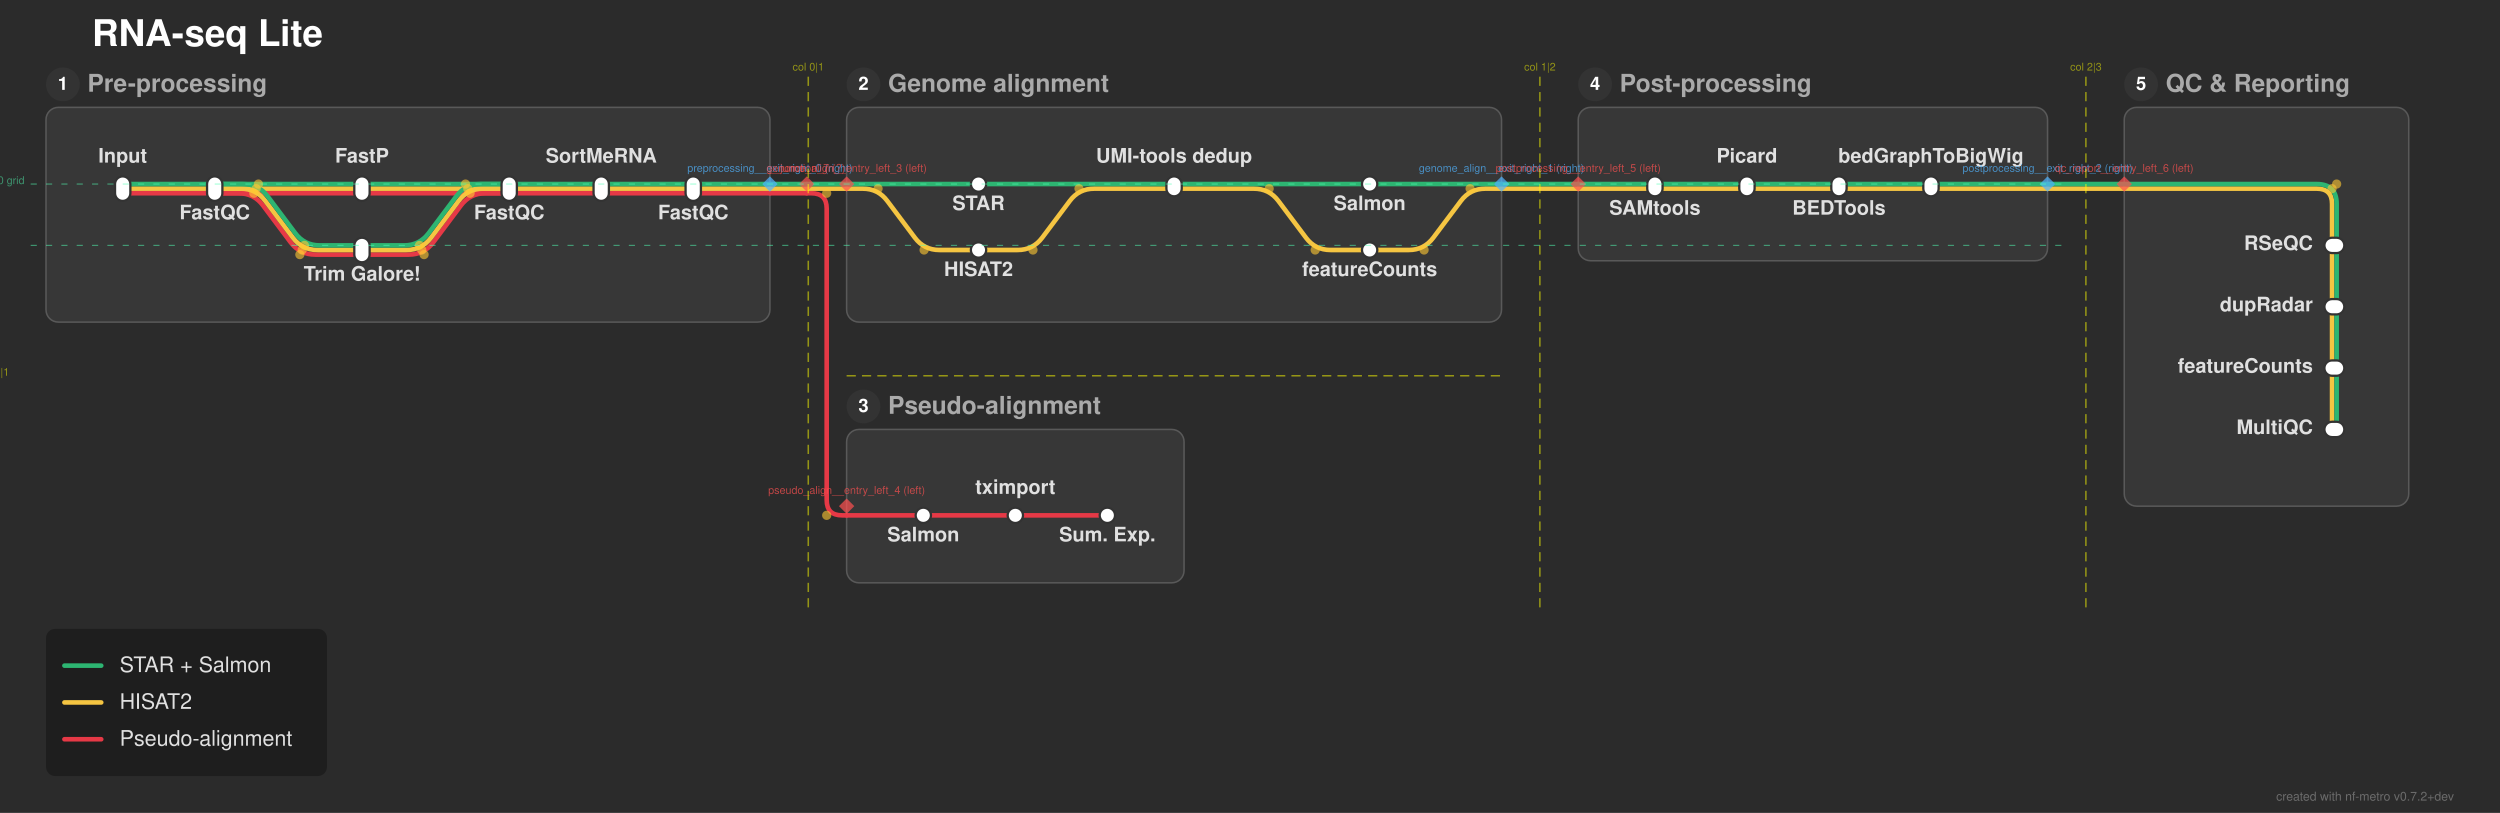
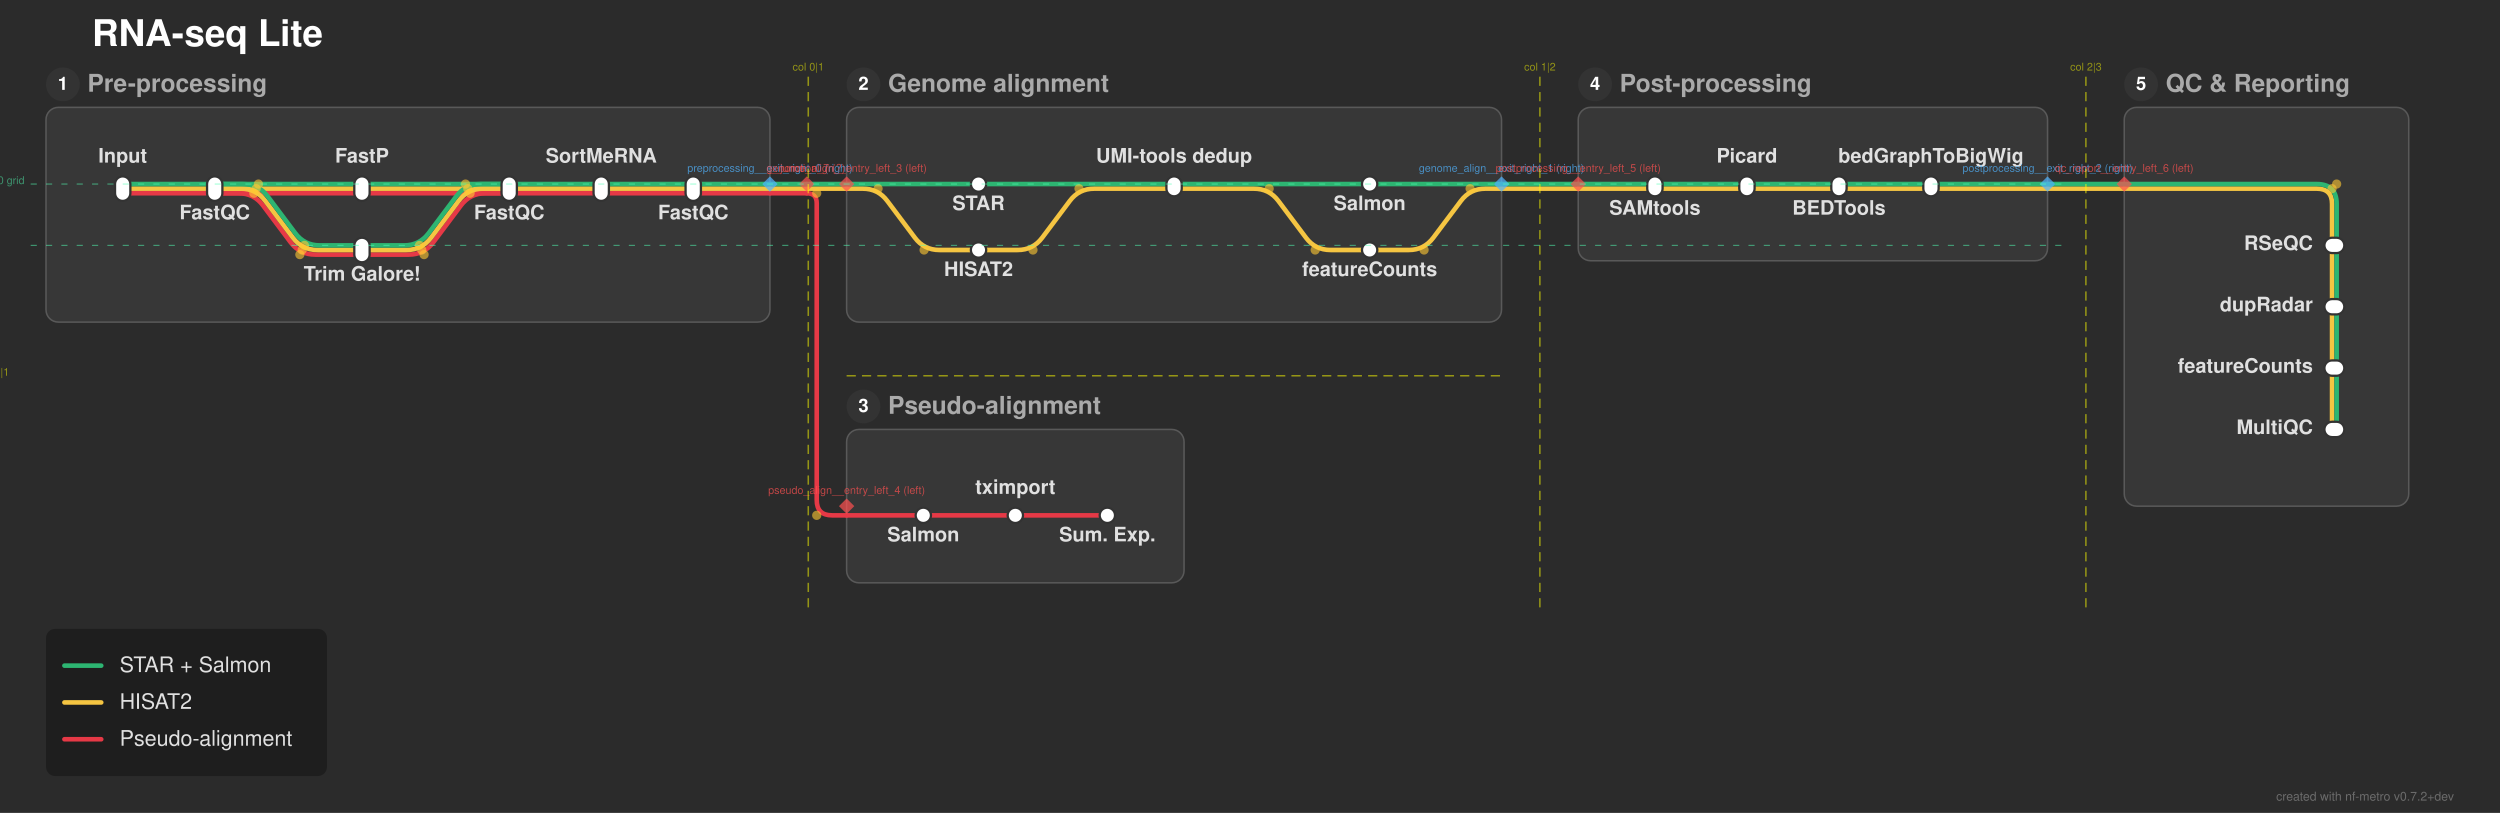
<svg xmlns="http://www.w3.org/2000/svg" width="1630" height="530" viewBox="0 0 1630 530">
  <defs>
</defs>
  <rect x="0" y="0" width="1630" height="530" fill="#2b2b2b" />
  <text x="60.0" y="30.0" font-size="24.0" fill="#ffffff" font-family="'Helvetica Neue', Helvetica, Arial, sans-serif" font-weight="bold" class="nf-metro-title">RNA-seq Lite</text>
  <rect x="30.0" y="70.0" width="472.0" height="140.0" rx="8" ry="8" fill="#373737" stroke="#595959" stroke-width="1.0" class="nf-metro-section-box" data-section-id="preprocessing" data-section-lines="hisat,pseudo,star" />
  <circle cx="41.0" cy="55.0" r="11" fill="#333333" class="nf-metro-section-num-circle" data-section-id="preprocessing" />
  <text x="41.0" y="55.0" font-size="12" fill="#ffffff" font-family="'Helvetica Neue', Helvetica, Arial, sans-serif" font-weight="bold" text-anchor="middle" dy="0.3em" data-section-id="preprocessing">1</text>
  <text x="57.0" y="55.0" font-size="16.0" fill="#aaaaaa" font-family="'Helvetica Neue', Helvetica, Arial, sans-serif" font-weight="bold" dy="0.3em" class="nf-metro-section-label" data-section-id="preprocessing">Pre-processing</text>
  <rect x="552.0" y="70.0" width="427.0" height="140.0" rx="8" ry="8" fill="#373737" stroke="#595959" stroke-width="1.0" class="nf-metro-section-box" data-section-id="genome_align" data-section-lines="hisat,star" />
  <circle cx="563.0" cy="55.0" r="11" fill="#333333" class="nf-metro-section-num-circle" data-section-id="genome_align" />
  <text x="563.0" y="55.0" font-size="12" fill="#ffffff" font-family="'Helvetica Neue', Helvetica, Arial, sans-serif" font-weight="bold" text-anchor="middle" dy="0.3em" data-section-id="genome_align">2</text>
  <text x="579.0" y="55.0" font-size="16.0" fill="#aaaaaa" font-family="'Helvetica Neue', Helvetica, Arial, sans-serif" font-weight="bold" dy="0.3em" class="nf-metro-section-label" data-section-id="genome_align">Genome alignment</text>
  <rect x="552.0" y="280.0" width="220.0" height="100.0" rx="8" ry="8" fill="#373737" stroke="#595959" stroke-width="1.0" class="nf-metro-section-box" data-section-id="pseudo_align" data-section-lines="pseudo" />
  <circle cx="563.0" cy="265.0" r="11" fill="#333333" class="nf-metro-section-num-circle" data-section-id="pseudo_align" />
  <text x="563.0" y="265.0" font-size="12" fill="#ffffff" font-family="'Helvetica Neue', Helvetica, Arial, sans-serif" font-weight="bold" text-anchor="middle" dy="0.3em" data-section-id="pseudo_align">3</text>
  <text x="579.0" y="265.0" font-size="16.0" fill="#aaaaaa" font-family="'Helvetica Neue', Helvetica, Arial, sans-serif" font-weight="bold" dy="0.3em" class="nf-metro-section-label" data-section-id="pseudo_align">Pseudo-alignment</text>
  <rect x="1029.0" y="70.0" width="306.0" height="100.0" rx="8" ry="8" fill="#373737" stroke="#595959" stroke-width="1.0" class="nf-metro-section-box" data-section-id="postprocessing" data-section-lines="hisat,star" />
  <circle cx="1040.0" cy="55.0" r="11" fill="#333333" class="nf-metro-section-num-circle" data-section-id="postprocessing" />
  <text x="1040.0" y="55.0" font-size="12" fill="#ffffff" font-family="'Helvetica Neue', Helvetica, Arial, sans-serif" font-weight="bold" text-anchor="middle" dy="0.3em" data-section-id="postprocessing">4</text>
  <text x="1056.0" y="55.0" font-size="16.0" fill="#aaaaaa" font-family="'Helvetica Neue', Helvetica, Arial, sans-serif" font-weight="bold" dy="0.3em" class="nf-metro-section-label" data-section-id="postprocessing">Post-processing</text>
  <rect x="1385.0" y="70.0" width="185.5" height="260.0" rx="8" ry="8" fill="#373737" stroke="#595959" stroke-width="1.0" class="nf-metro-section-box" data-section-id="qc_report" data-section-lines="hisat,star" />
  <circle cx="1396.0" cy="55.0" r="11" fill="#333333" class="nf-metro-section-num-circle" data-section-id="qc_report" />
  <text x="1396.0" y="55.0" font-size="12" fill="#ffffff" font-family="'Helvetica Neue', Helvetica, Arial, sans-serif" font-weight="bold" text-anchor="middle" dy="0.3em" data-section-id="qc_report">5</text>
  <text x="1412.0" y="55.0" font-size="16.0" fill="#aaaaaa" font-family="'Helvetica Neue', Helvetica, Arial, sans-serif" font-weight="bold" dy="0.3em" class="nf-metro-section-label" data-section-id="qc_report">QC &amp; Reporting</text>
  <path d="M80.0,126.0 L140.0,126.0" stroke="#e63946" stroke-width="3.0" stroke-linecap="round" class="metro-line-pseudo" data-line-id="pseudo" />
  <path d="M140.0,126.0 L236.0,126.0" stroke="#e63946" stroke-width="3.0" stroke-linecap="round" class="metro-line-pseudo" data-line-id="pseudo" />
  <path d="M140.0,126.0 L155.5,126.0 Q165.5,126.0,171.5,134.0 L189.5,158.0 Q195.5,166.0,205.5,166.0 L236.0,166.0" stroke="#e63946" stroke-width="3.0" fill="none" stroke-linecap="round" stroke-linejoin="round" class="metro-line-pseudo" data-line-id="pseudo" />
  <path d="M236.0,126.0 L332.0,126.0" stroke="#e63946" stroke-width="3.0" stroke-linecap="round" class="metro-line-pseudo" data-line-id="pseudo" />
  <path d="M236.0,166.0 L266.5,166.0 Q276.5,166.0,282.5,158.0 L300.5,134.0 Q306.5,126.0,316.5,126.0 L332.0,126.0" stroke="#e63946" stroke-width="3.0" fill="none" stroke-linecap="round" stroke-linejoin="round" class="metro-line-pseudo" data-line-id="pseudo" />
  <path d="M332.0,126.0 L392.0,126.0" stroke="#e63946" stroke-width="3.0" stroke-linecap="round" class="metro-line-pseudo" data-line-id="pseudo" />
  <path d="M392.0,126.0 L452.0,126.0" stroke="#e63946" stroke-width="3.0" stroke-linecap="round" class="metro-line-pseudo" data-line-id="pseudo" />
  <path d="M602.0,336.0 L662.0,336.0" stroke="#e63946" stroke-width="3.0" stroke-linecap="round" class="metro-line-pseudo" data-line-id="pseudo" />
  <path d="M662.0,336.0 L722.0,336.0" stroke="#e63946" stroke-width="3.0" stroke-linecap="round" class="metro-line-pseudo" data-line-id="pseudo" />
  <path d="M452.0,126.0 L502.0,126.0" stroke="#e63946" stroke-width="3.0" stroke-linecap="round" class="metro-line-pseudo" data-line-id="pseudo" />
  <path d="M552.0,336.0 L602.0,336.0" stroke="#e63946" stroke-width="3.0" stroke-linecap="round" class="metro-line-pseudo" data-line-id="pseudo" />
  <path d="M502.0,126.0 L526.0,126.0" stroke="#e63946" stroke-width="3.0" stroke-linecap="round" class="metro-line-pseudo" data-line-id="pseudo" />
-   <path d="M526.0,126.0 L529.0,126.0 Q539.0,126.0,539.0,136.0 L539.0,326.0 Q539.0,336.0,549.0,336.0 L552.0,336.0" stroke="#e63946" stroke-width="3.0" fill="none" stroke-linecap="round" stroke-linejoin="round" class="metro-line-pseudo" data-line-id="pseudo" />
+   <path d="M526.0,126.0 L526.0,126.0 Q532.5,126.0,532.5,132.5 L532.5,326.0 Q532.5,336.0,542.5,336.0 L552.0,336.0" stroke="#e63946" stroke-width="3.0" fill="none" stroke-linecap="round" stroke-linejoin="round" class="metro-line-pseudo" data-line-id="pseudo" />
  <path d="M80.0,123.0 L140.0,123.0" stroke="#f5c542" stroke-width="3.0" stroke-linecap="round" class="metro-line-hisat" data-line-id="hisat" />
  <path d="M140.0,123.0 L236.0,123.0" stroke="#f5c542" stroke-width="3.0" stroke-linecap="round" class="metro-line-hisat" data-line-id="hisat" />
  <path d="M140.0,123.0 L157.0,123.0 Q167.0,123.0,173.0,131.0 L191.0,155.0 Q197.0,163.0,207.0,163.0 L236.0,163.0" stroke="#f5c542" stroke-width="3.0" fill="none" stroke-linecap="round" stroke-linejoin="round" class="metro-line-hisat" data-line-id="hisat" />
  <path d="M236.0,123.0 L332.0,123.0" stroke="#f5c542" stroke-width="3.0" stroke-linecap="round" class="metro-line-hisat" data-line-id="hisat" />
  <path d="M236.0,163.0 L265.0,163.0 Q275.0,163.0,281.0,155.0 L299.0,131.0 Q305.0,123.0,315.0,123.0 L332.0,123.0" stroke="#f5c542" stroke-width="3.0" fill="none" stroke-linecap="round" stroke-linejoin="round" class="metro-line-hisat" data-line-id="hisat" />
  <path d="M332.0,123.0 L392.0,123.0" stroke="#f5c542" stroke-width="3.0" stroke-linecap="round" class="metro-line-hisat" data-line-id="hisat" />
  <path d="M392.0,123.0 L452.0,123.0" stroke="#f5c542" stroke-width="3.0" stroke-linecap="round" class="metro-line-hisat" data-line-id="hisat" />
  <path d="M638.0,163.0 L663.5,163.0 Q673.5,163.0,679.5,155.0 L697.5,131.0 Q703.5,123.0,713.5,123.0 L765.5,123.0" stroke="#f5c542" stroke-width="3.0" fill="none" stroke-linecap="round" stroke-linejoin="round" class="metro-line-hisat" data-line-id="hisat" />
  <path d="M765.5,123.0 L817.5,123.0 Q827.5,123.0,833.5,131.0 L851.5,155.0 Q857.5,163.0,867.5,163.0 L893.0,163.0" stroke="#f5c542" stroke-width="3.0" fill="none" stroke-linecap="round" stroke-linejoin="round" class="metro-line-hisat" data-line-id="hisat" />
  <path d="M1079.0,123.0 L1139.0,123.0" stroke="#f5c542" stroke-width="3.0" stroke-linecap="round" class="metro-line-hisat" data-line-id="hisat" />
  <path d="M1139.0,123.0 L1199.0,123.0" stroke="#f5c542" stroke-width="3.0" stroke-linecap="round" class="metro-line-hisat" data-line-id="hisat" />
  <path d="M1199.0,123.0 L1259.0,123.0" stroke="#f5c542" stroke-width="3.0" stroke-linecap="round" class="metro-line-hisat" data-line-id="hisat" />
  <path d="M1520.5,160.0 L1520.5,200.0" stroke="#f5c542" stroke-width="3.0" stroke-linecap="round" class="metro-line-hisat" data-line-id="hisat" />
  <path d="M1520.5,200.0 L1520.5,240.0" stroke="#f5c542" stroke-width="3.0" stroke-linecap="round" class="metro-line-hisat" data-line-id="hisat" />
  <path d="M1520.5,240.0 L1520.5,280.0" stroke="#f5c542" stroke-width="3.0" stroke-linecap="round" class="metro-line-hisat" data-line-id="hisat" />
  <path d="M452.0,123.0 L502.0,123.0" stroke="#f5c542" stroke-width="3.0" stroke-linecap="round" class="metro-line-hisat" data-line-id="hisat" />
  <path d="M552.0,123.0 L562.5,123.0 Q572.5,123.0,578.5,131.0 L596.5,155.0 Q602.5,163.0,612.5,163.0 L638.0,163.0" stroke="#f5c542" stroke-width="3.0" fill="none" stroke-linecap="round" stroke-linejoin="round" class="metro-line-hisat" data-line-id="hisat" />
  <path d="M893.0,163.0 L918.5,163.0 Q928.5,163.0,934.5,155.0 L952.5,131.0 Q958.5,123.0,968.5,123.0 L979.0,123.0" stroke="#f5c542" stroke-width="3.0" fill="none" stroke-linecap="round" stroke-linejoin="round" class="metro-line-hisat" data-line-id="hisat" />
  <path d="M1029.0,123.0 L1079.0,123.0" stroke="#f5c542" stroke-width="3.0" stroke-linecap="round" class="metro-line-hisat" data-line-id="hisat" />
  <path d="M1259.0,123.0 L1335.0,123.0" stroke="#f5c542" stroke-width="3.0" stroke-linecap="round" class="metro-line-hisat" data-line-id="hisat" />
  <path d="M1385.0,123.0 L1510.5,123.0 Q1520.5,123.0,1520.5,133.0 L1520.5,160.0" stroke="#f5c542" stroke-width="3.0" fill="none" stroke-linecap="round" stroke-linejoin="round" class="metro-line-hisat" data-line-id="hisat" />
  <path d="M502.0,123.0 L526.0,123.0" stroke="#f5c542" stroke-width="3.0" stroke-linecap="round" class="metro-line-hisat" data-line-id="hisat" />
  <path d="M526.0,123.0 L552.0,123.0" stroke="#f5c542" stroke-width="3.0" stroke-linecap="round" class="metro-line-hisat" data-line-id="hisat" />
  <path d="M979.0,123.0 L1029.0,123.0" stroke="#f5c542" stroke-width="3.0" stroke-linecap="round" class="metro-line-hisat" data-line-id="hisat" />
  <path d="M1335.0,123.0 L1385.0,123.0" stroke="#f5c542" stroke-width="3.0" stroke-linecap="round" class="metro-line-hisat" data-line-id="hisat" />
  <path d="M80.0,120.0 L140.0,120.0" stroke="#2db572" stroke-width="3.0" stroke-linecap="round" class="metro-line-star" data-line-id="star" />
  <path d="M140.0,120.0 L236.0,120.0" stroke="#2db572" stroke-width="3.0" stroke-linecap="round" class="metro-line-star" data-line-id="star" />
  <path d="M140.0,120.0 L158.5,120.0 Q168.5,120.0,174.5,128.0 L192.5,152.0 Q198.5,160.0,208.5,160.0 L236.0,160.0" stroke="#2db572" stroke-width="3.0" fill="none" stroke-linecap="round" stroke-linejoin="round" class="metro-line-star" data-line-id="star" />
  <path d="M236.0,120.0 L332.0,120.0" stroke="#2db572" stroke-width="3.0" stroke-linecap="round" class="metro-line-star" data-line-id="star" />
  <path d="M236.0,160.0 L263.5,160.0 Q273.5,160.0,279.5,152.0 L297.5,128.0 Q303.5,120.0,313.5,120.0 L332.0,120.0" stroke="#2db572" stroke-width="3.0" fill="none" stroke-linecap="round" stroke-linejoin="round" class="metro-line-star" data-line-id="star" />
  <path d="M332.0,120.0 L392.0,120.0" stroke="#2db572" stroke-width="3.0" stroke-linecap="round" class="metro-line-star" data-line-id="star" />
  <path d="M392.0,120.0 L452.0,120.0" stroke="#2db572" stroke-width="3.0" stroke-linecap="round" class="metro-line-star" data-line-id="star" />
  <path d="M638.0,120.0 L765.5,120.0" stroke="#2db572" stroke-width="3.0" stroke-linecap="round" class="metro-line-star" data-line-id="star" />
  <path d="M765.5,120.0 L893.0,120.0" stroke="#2db572" stroke-width="3.0" stroke-linecap="round" class="metro-line-star" data-line-id="star" />
  <path d="M1079.0,120.0 L1139.0,120.0" stroke="#2db572" stroke-width="3.0" stroke-linecap="round" class="metro-line-star" data-line-id="star" />
  <path d="M1139.0,120.0 L1199.0,120.0" stroke="#2db572" stroke-width="3.0" stroke-linecap="round" class="metro-line-star" data-line-id="star" />
  <path d="M1199.0,120.0 L1259.0,120.0" stroke="#2db572" stroke-width="3.0" stroke-linecap="round" class="metro-line-star" data-line-id="star" />
  <path d="M1523.5,160.0 L1523.5,200.0" stroke="#2db572" stroke-width="3.0" stroke-linecap="round" class="metro-line-star" data-line-id="star" />
  <path d="M1523.5,200.0 L1523.5,240.0" stroke="#2db572" stroke-width="3.0" stroke-linecap="round" class="metro-line-star" data-line-id="star" />
  <path d="M1523.5,240.0 L1523.5,280.0" stroke="#2db572" stroke-width="3.0" stroke-linecap="round" class="metro-line-star" data-line-id="star" />
  <path d="M452.0,120.0 L502.0,120.0" stroke="#2db572" stroke-width="3.0" stroke-linecap="round" class="metro-line-star" data-line-id="star" />
  <path d="M552.0,120.0 L638.0,120.0" stroke="#2db572" stroke-width="3.0" stroke-linecap="round" class="metro-line-star" data-line-id="star" />
  <path d="M893.0,120.0 L979.0,120.0" stroke="#2db572" stroke-width="3.0" stroke-linecap="round" class="metro-line-star" data-line-id="star" />
  <path d="M1029.0,120.0 L1079.0,120.0" stroke="#2db572" stroke-width="3.0" stroke-linecap="round" class="metro-line-star" data-line-id="star" />
  <path d="M1259.0,120.0 L1335.0,120.0" stroke="#2db572" stroke-width="3.0" stroke-linecap="round" class="metro-line-star" data-line-id="star" />
  <path d="M1385.0,120.0 L1510.5,120.0 Q1523.5,120.0,1523.5,133.0 L1523.5,160.0" stroke="#2db572" stroke-width="3.0" fill="none" stroke-linecap="round" stroke-linejoin="round" class="metro-line-star" data-line-id="star" />
  <path d="M502.0,120.0 L526.0,120.0" stroke="#2db572" stroke-width="3.0" stroke-linecap="round" class="metro-line-star" data-line-id="star" />
  <path d="M526.0,120.0 L552.0,120.0" stroke="#2db572" stroke-width="3.0" stroke-linecap="round" class="metro-line-star" data-line-id="star" />
  <path d="M979.0,120.0 L1029.0,120.0" stroke="#2db572" stroke-width="3.0" stroke-linecap="round" class="metro-line-star" data-line-id="star" />
  <path d="M1335.0,120.0 L1385.0,120.0" stroke="#2db572" stroke-width="3.0" stroke-linecap="round" class="metro-line-star" data-line-id="star" />
  <rect x="75.0" y="115.0" width="10.0" height="16.0" rx="5.0" ry="5.0" fill="#ffffff" stroke="#333333" stroke-width="1.5" class="nf-metro-station" data-station-id="input" data-station-lines="hisat,pseudo,star" data-station-label="Input" data-section-id="preprocessing" data-section-name="Pre-processing" />
  <rect x="135.0" y="115.0" width="10.0" height="16.0" rx="5.0" ry="5.0" fill="#ffffff" stroke="#333333" stroke-width="1.5" class="nf-metro-station" data-station-id="fastqc_raw" data-station-lines="hisat,pseudo,star" data-station-label="FastQC" data-section-id="preprocessing" data-section-name="Pre-processing" />
  <rect x="231.0" y="115.0" width="10.0" height="16.0" rx="5.0" ry="5.0" fill="#ffffff" stroke="#333333" stroke-width="1.5" class="nf-metro-station" data-station-id="fastp" data-station-lines="hisat,pseudo,star" data-station-label="FastP" data-section-id="preprocessing" data-section-name="Pre-processing" />
  <rect x="231.0" y="155.0" width="10.0" height="16.0" rx="5.0" ry="5.0" fill="#ffffff" stroke="#333333" stroke-width="1.5" class="nf-metro-station" data-station-id="trimgalore" data-station-lines="hisat,pseudo,star" data-station-label="Trim Galore!" data-section-id="preprocessing" data-section-name="Pre-processing" />
  <rect x="327.0" y="115.0" width="10.0" height="16.0" rx="5.0" ry="5.0" fill="#ffffff" stroke="#333333" stroke-width="1.5" class="nf-metro-station" data-station-id="fastqc_trim" data-station-lines="hisat,pseudo,star" data-station-label="FastQC" data-section-id="preprocessing" data-section-name="Pre-processing" />
  <rect x="387.0" y="115.0" width="10.0" height="16.0" rx="5.0" ry="5.0" fill="#ffffff" stroke="#333333" stroke-width="1.5" class="nf-metro-station" data-station-id="filter" data-station-lines="hisat,pseudo,star" data-station-label="SortMeRNA" data-section-id="preprocessing" data-section-name="Pre-processing" />
  <rect x="447.0" y="115.0" width="10.0" height="16.0" rx="5.0" ry="5.0" fill="#ffffff" stroke="#333333" stroke-width="1.5" class="nf-metro-station" data-station-id="fastqc_filt" data-station-lines="hisat,pseudo,star" data-station-label="FastQC" data-section-id="preprocessing" data-section-name="Pre-processing" />
  <rect x="633.0" y="115.0" width="10.0" height="10.0" rx="5.0" ry="5.0" fill="#ffffff" stroke="#333333" stroke-width="1.5" class="nf-metro-station" data-station-id="star_align" data-station-lines="star" data-station-label="STAR" data-section-id="genome_align" data-section-name="Genome alignment" />
  <rect x="633.0" y="158.0" width="10.0" height="10.0" rx="5.0" ry="5.0" fill="#ffffff" stroke="#333333" stroke-width="1.5" class="nf-metro-station" data-station-id="hisat_align" data-station-lines="hisat" data-station-label="HISAT2" data-section-id="genome_align" data-section-name="Genome alignment" />
  <rect x="760.5" y="115.0" width="10.0" height="13.0" rx="5.0" ry="5.0" fill="#ffffff" stroke="#333333" stroke-width="1.5" class="nf-metro-station" data-station-id="umi_dedup" data-station-lines="hisat,star" data-station-label="UMI-tools dedup" data-section-id="genome_align" data-section-name="Genome alignment" />
  <rect x="888.0" y="115.0" width="10.0" height="10.0" rx="5.0" ry="5.0" fill="#ffffff" stroke="#333333" stroke-width="1.5" class="nf-metro-station" data-station-id="salmon_quant" data-station-lines="star" data-station-label="Salmon" data-section-id="genome_align" data-section-name="Genome alignment" />
  <rect x="888.0" y="158.0" width="10.0" height="10.0" rx="5.0" ry="5.0" fill="#ffffff" stroke="#333333" stroke-width="1.5" class="nf-metro-station" data-station-id="rsem_quant" data-station-lines="hisat" data-station-label="featureCounts" data-section-id="genome_align" data-section-name="Genome alignment" />
  <rect x="597.0" y="331.0" width="10.0" height="10.0" rx="5.0" ry="5.0" fill="#ffffff" stroke="#333333" stroke-width="1.5" class="nf-metro-station" data-station-id="salmon_pseudo" data-station-lines="pseudo" data-station-label="Salmon" data-section-id="pseudo_align" data-section-name="Pseudo-alignment" />
  <rect x="657.0" y="331.0" width="10.0" height="10.0" rx="5.0" ry="5.0" fill="#ffffff" stroke="#333333" stroke-width="1.5" class="nf-metro-station" data-station-id="tximport" data-station-lines="pseudo" data-station-label="tximport" data-section-id="pseudo_align" data-section-name="Pseudo-alignment" />
  <rect x="717.0" y="331.0" width="10.0" height="10.0" rx="5.0" ry="5.0" fill="#ffffff" stroke="#333333" stroke-width="1.5" class="nf-metro-station" data-station-id="summarized_exp" data-station-lines="pseudo" data-station-label="Sum. Exp." data-section-id="pseudo_align" data-section-name="Pseudo-alignment" />
  <rect x="1074.0" y="115.0" width="10.0" height="13.0" rx="5.0" ry="5.0" fill="#ffffff" stroke="#333333" stroke-width="1.5" class="nf-metro-station" data-station-id="samtools" data-station-lines="hisat,star" data-station-label="SAMtools" data-section-id="postprocessing" data-section-name="Post-processing" />
  <rect x="1134.0" y="115.0" width="10.0" height="13.0" rx="5.0" ry="5.0" fill="#ffffff" stroke="#333333" stroke-width="1.5" class="nf-metro-station" data-station-id="picard" data-station-lines="hisat,star" data-station-label="Picard" data-section-id="postprocessing" data-section-name="Post-processing" />
  <rect x="1194.0" y="115.0" width="10.0" height="13.0" rx="5.0" ry="5.0" fill="#ffffff" stroke="#333333" stroke-width="1.5" class="nf-metro-station" data-station-id="bedtools" data-station-lines="hisat,star" data-station-label="BEDTools" data-section-id="postprocessing" data-section-name="Post-processing" />
  <rect x="1254.0" y="115.0" width="10.0" height="13.0" rx="5.0" ry="5.0" fill="#ffffff" stroke="#333333" stroke-width="1.5" class="nf-metro-station" data-station-id="bigwig" data-station-lines="hisat,star" data-station-label="bedGraphToBigWig" data-section-id="postprocessing" data-section-name="Post-processing" />
  <rect x="1515.5" y="155.0" width="13.0" height="10.0" rx="5.0" ry="5.0" fill="#ffffff" stroke="#333333" stroke-width="1.5" class="nf-metro-station" data-station-id="rseqc" data-station-lines="hisat,star" data-station-label="RSeQC" data-section-id="qc_report" data-section-name="QC &amp; Reporting" />
  <rect x="1515.5" y="195.0" width="13.0" height="10.0" rx="5.0" ry="5.0" fill="#ffffff" stroke="#333333" stroke-width="1.5" class="nf-metro-station" data-station-id="dupradar" data-station-lines="hisat,star" data-station-label="dupRadar" data-section-id="qc_report" data-section-name="QC &amp; Reporting" />
  <rect x="1515.5" y="235.0" width="13.0" height="10.0" rx="5.0" ry="5.0" fill="#ffffff" stroke="#333333" stroke-width="1.5" class="nf-metro-station" data-station-id="featurecounts" data-station-lines="hisat,star" data-station-label="featureCounts" data-section-id="qc_report" data-section-name="QC &amp; Reporting" />
  <rect x="1515.5" y="275.0" width="13.0" height="10.0" rx="5.0" ry="5.0" fill="#ffffff" stroke="#333333" stroke-width="1.5" class="nf-metro-station" data-station-id="multiqc" data-station-lines="hisat,star" data-station-label="MultiQC" data-section-id="qc_report" data-section-name="QC &amp; Reporting" />
  <text x="80.0" y="106.0" font-size="13.0" fill="#e0e0e0" font-family="'Helvetica Neue', Helvetica, Arial, sans-serif" font-weight="bold" text-anchor="middle" dominant-baseline="auto" data-station-id="input" class="nf-metro-station-label">Input</text>
  <text x="638.0" y="131.0" font-size="13.0" fill="#e0e0e0" font-family="'Helvetica Neue', Helvetica, Arial, sans-serif" font-weight="bold" text-anchor="middle" dominant-baseline="hanging" data-station-id="star_align" class="nf-metro-station-label">STAR</text>
  <text x="1079.0" y="134.0" font-size="13.0" fill="#e0e0e0" font-family="'Helvetica Neue', Helvetica, Arial, sans-serif" font-weight="bold" text-anchor="middle" dominant-baseline="hanging" data-station-id="samtools" class="nf-metro-station-label">SAMtools</text>
  <text x="1508.0" y="160.0" font-size="13.0" fill="#e0e0e0" font-family="'Helvetica Neue', Helvetica, Arial, sans-serif" font-weight="bold" text-anchor="end" dominant-baseline="central" data-station-id="rseqc" class="nf-metro-station-label">RSeQC</text>
  <text x="638.0" y="174.0" font-size="13.0" fill="#e0e0e0" font-family="'Helvetica Neue', Helvetica, Arial, sans-serif" font-weight="bold" text-anchor="middle" dominant-baseline="hanging" data-station-id="hisat_align" class="nf-metro-station-label">HISAT2</text>
  <text x="602.0" y="347.0" font-size="13.0" fill="#e0e0e0" font-family="'Helvetica Neue', Helvetica, Arial, sans-serif" font-weight="bold" text-anchor="middle" dominant-baseline="hanging" data-station-id="salmon_pseudo" class="nf-metro-station-label">Salmon</text>
  <text x="140.0" y="137.0" font-size="13.0" fill="#e0e0e0" font-family="'Helvetica Neue', Helvetica, Arial, sans-serif" font-weight="bold" text-anchor="middle" dominant-baseline="hanging" data-station-id="fastqc_raw" class="nf-metro-station-label">FastQC</text>
  <text x="765.5" y="106.0" font-size="13.0" fill="#e0e0e0" font-family="'Helvetica Neue', Helvetica, Arial, sans-serif" font-weight="bold" text-anchor="middle" dominant-baseline="auto" data-station-id="umi_dedup" class="nf-metro-station-label">UMI-tools dedup</text>
  <text x="1139.0" y="106.0" font-size="13.0" fill="#e0e0e0" font-family="'Helvetica Neue', Helvetica, Arial, sans-serif" font-weight="bold" text-anchor="middle" dominant-baseline="auto" data-station-id="picard" class="nf-metro-station-label">Picard</text>
  <text x="1508.0" y="200.0" font-size="13.0" fill="#e0e0e0" font-family="'Helvetica Neue', Helvetica, Arial, sans-serif" font-weight="bold" text-anchor="end" dominant-baseline="central" data-station-id="dupradar" class="nf-metro-station-label">dupRadar</text>
  <text x="662.0" y="322.0" font-size="13.0" fill="#e0e0e0" font-family="'Helvetica Neue', Helvetica, Arial, sans-serif" font-weight="bold" text-anchor="middle" dominant-baseline="auto" data-station-id="tximport" class="nf-metro-station-label">tximport</text>
  <text x="236.0" y="106.0" font-size="13.0" fill="#e0e0e0" font-family="'Helvetica Neue', Helvetica, Arial, sans-serif" font-weight="bold" text-anchor="middle" dominant-baseline="auto" data-station-id="fastp" class="nf-metro-station-label">FastP</text>
  <text x="893.0" y="131.0" font-size="13.0" fill="#e0e0e0" font-family="'Helvetica Neue', Helvetica, Arial, sans-serif" font-weight="bold" text-anchor="middle" dominant-baseline="hanging" data-station-id="salmon_quant" class="nf-metro-station-label">Salmon</text>
  <text x="1199.0" y="134.0" font-size="13.0" fill="#e0e0e0" font-family="'Helvetica Neue', Helvetica, Arial, sans-serif" font-weight="bold" text-anchor="middle" dominant-baseline="hanging" data-station-id="bedtools" class="nf-metro-station-label">BEDTools</text>
  <text x="1508.0" y="240.0" font-size="13.0" fill="#e0e0e0" font-family="'Helvetica Neue', Helvetica, Arial, sans-serif" font-weight="bold" text-anchor="end" dominant-baseline="central" data-station-id="featurecounts" class="nf-metro-station-label">featureCounts</text>
  <text x="893.0" y="174.0" font-size="13.0" fill="#e0e0e0" font-family="'Helvetica Neue', Helvetica, Arial, sans-serif" font-weight="bold" text-anchor="middle" dominant-baseline="hanging" data-station-id="rsem_quant" class="nf-metro-station-label">featureCounts</text>
  <text x="236.0" y="177.0" font-size="13.0" fill="#e0e0e0" font-family="'Helvetica Neue', Helvetica, Arial, sans-serif" font-weight="bold" text-anchor="middle" dominant-baseline="hanging" data-station-id="trimgalore" class="nf-metro-station-label">Trim Galore!</text>
  <text x="722.0" y="347.0" font-size="13.0" fill="#e0e0e0" font-family="'Helvetica Neue', Helvetica, Arial, sans-serif" font-weight="bold" text-anchor="middle" dominant-baseline="hanging" data-station-id="summarized_exp" class="nf-metro-station-label">Sum. Exp.</text>
  <text x="332.0" y="137.0" font-size="13.0" fill="#e0e0e0" font-family="'Helvetica Neue', Helvetica, Arial, sans-serif" font-weight="bold" text-anchor="middle" dominant-baseline="hanging" data-station-id="fastqc_trim" class="nf-metro-station-label">FastQC</text>
  <text x="1259.0" y="106.0" font-size="13.0" fill="#e0e0e0" font-family="'Helvetica Neue', Helvetica, Arial, sans-serif" font-weight="bold" text-anchor="middle" dominant-baseline="auto" data-station-id="bigwig" class="nf-metro-station-label">bedGraphToBigWig</text>
  <text x="1508.0" y="280.0" font-size="13.0" fill="#e0e0e0" font-family="'Helvetica Neue', Helvetica, Arial, sans-serif" font-weight="bold" text-anchor="end" dominant-baseline="central" data-station-id="multiqc" class="nf-metro-station-label">MultiQC</text>
  <text x="392.0" y="106.0" font-size="13.0" fill="#e0e0e0" font-family="'Helvetica Neue', Helvetica, Arial, sans-serif" font-weight="bold" text-anchor="middle" dominant-baseline="auto" data-station-id="filter" class="nf-metro-station-label">SortMeRNA</text>
  <text x="452.0" y="137.0" font-size="13.0" fill="#e0e0e0" font-family="'Helvetica Neue', Helvetica, Arial, sans-serif" font-weight="bold" text-anchor="middle" dominant-baseline="hanging" data-station-id="fastqc_filt" class="nf-metro-station-label">FastQC</text>
  <circle cx="168.5" cy="120.0" r="3.0" fill="rgba(255, 200, 50, 0.6)" />
  <circle cx="198.5" cy="160.0" r="3.0" fill="rgba(255, 200, 50, 0.6)" />
  <circle cx="167.0" cy="123.0" r="3.0" fill="rgba(255, 200, 50, 0.6)" />
  <circle cx="197.0" cy="163.0" r="3.0" fill="rgba(255, 200, 50, 0.6)" />
  <circle cx="165.5" cy="126.0" r="3.0" fill="rgba(255, 200, 50, 0.6)" />
  <circle cx="195.5" cy="166.0" r="3.0" fill="rgba(255, 200, 50, 0.6)" />
  <circle cx="273.5" cy="160.0" r="3.0" fill="rgba(255, 200, 50, 0.6)" />
  <circle cx="303.5" cy="120.0" r="3.0" fill="rgba(255, 200, 50, 0.6)" />
  <circle cx="275.0" cy="163.0" r="3.0" fill="rgba(255, 200, 50, 0.6)" />
  <circle cx="305.0" cy="123.0" r="3.0" fill="rgba(255, 200, 50, 0.6)" />
  <circle cx="276.5" cy="166.0" r="3.0" fill="rgba(255, 200, 50, 0.6)" />
  <circle cx="306.5" cy="126.0" r="3.0" fill="rgba(255, 200, 50, 0.6)" />
  <circle cx="673.5" cy="163.0" r="3.0" fill="rgba(255, 200, 50, 0.6)" />
  <circle cx="703.5" cy="123.0" r="3.0" fill="rgba(255, 200, 50, 0.6)" />
  <circle cx="827.5" cy="123.0" r="3.0" fill="rgba(255, 200, 50, 0.6)" />
  <circle cx="857.5" cy="163.0" r="3.0" fill="rgba(255, 200, 50, 0.6)" />
  <circle cx="572.5" cy="123.0" r="3.0" fill="rgba(255, 200, 50, 0.6)" />
  <circle cx="602.5" cy="163.0" r="3.0" fill="rgba(255, 200, 50, 0.6)" />
  <circle cx="928.5" cy="163.0" r="3.0" fill="rgba(255, 200, 50, 0.6)" />
  <circle cx="958.5" cy="123.0" r="3.0" fill="rgba(255, 200, 50, 0.6)" />
  <circle cx="1523.5" cy="120.0" r="3.0" fill="rgba(255, 200, 50, 0.6)" />
  <circle cx="1520.5" cy="123.0" r="3.0" fill="rgba(255, 200, 50, 0.6)" />
-   <circle cx="539.0" cy="126.0" r="3.0" fill="rgba(255, 200, 50, 0.6)" />
-   <circle cx="539.0" cy="336.0" r="3.0" fill="rgba(255, 200, 50, 0.6)" />
+   <circle cx="532.5" cy="126.0" r="3.0" fill="rgba(255, 200, 50, 0.6)" />
+   <circle cx="532.5" cy="336.0" r="3.0" fill="rgba(255, 200, 50, 0.6)" />
  <path d="M502.0,115.0 L507.0,120.0 L502.0,125.0 L497.0,120.0 Z" fill="rgba(80, 180, 255, 0.7)" stroke="none" />
  <text x="502.0" y="112.0" font-size="7" fill="rgba(80, 180, 255, 0.7)" font-family="'Helvetica Neue', Helvetica, Arial, sans-serif" text-anchor="middle" dominant-baseline="auto">preprocessing__exit_right_0 (right)</text>
  <path d="M979.0,115.0 L984.0,120.0 L979.0,125.0 L974.0,120.0 Z" fill="rgba(80, 180, 255, 0.7)" stroke="none" />
  <text x="979.0" y="112.0" font-size="7" fill="rgba(80, 180, 255, 0.7)" font-family="'Helvetica Neue', Helvetica, Arial, sans-serif" text-anchor="middle" dominant-baseline="auto">genome_align__exit_right_1 (right)</text>
  <path d="M1335.0,115.0 L1340.0,120.0 L1335.0,125.0 L1330.0,120.0 Z" fill="rgba(80, 180, 255, 0.7)" stroke="none" />
  <text x="1335.0" y="112.0" font-size="7" fill="rgba(80, 180, 255, 0.7)" font-family="'Helvetica Neue', Helvetica, Arial, sans-serif" text-anchor="middle" dominant-baseline="auto">postprocessing__exit_right_2 (right)</text>
  <path d="M552.0,115.0 L557.0,120.0 L552.0,125.0 L547.0,120.0 Z" fill="rgba(255, 80, 80, 0.7)" stroke="none" />
  <text x="552.0" y="112.0" font-size="7" fill="rgba(255, 80, 80, 0.7)" font-family="'Helvetica Neue', Helvetica, Arial, sans-serif" text-anchor="middle" dominant-baseline="auto">genome_align__entry_left_3 (left)</text>
  <path d="M552.0,325.0 L557.0,330.0 L552.0,335.0 L547.0,330.0 Z" fill="rgba(255, 80, 80, 0.7)" stroke="none" />
  <text x="552.0" y="322.0" font-size="7" fill="rgba(255, 80, 80, 0.7)" font-family="'Helvetica Neue', Helvetica, Arial, sans-serif" text-anchor="middle" dominant-baseline="auto">pseudo_align__entry_left_4 (left)</text>
  <path d="M1029.0,115.0 L1034.0,120.0 L1029.0,125.0 L1024.0,120.0 Z" fill="rgba(255, 80, 80, 0.7)" stroke="none" />
  <text x="1029.0" y="112.0" font-size="7" fill="rgba(255, 80, 80, 0.7)" font-family="'Helvetica Neue', Helvetica, Arial, sans-serif" text-anchor="middle" dominant-baseline="auto">postprocessing__entry_left_5 (left)</text>
  <path d="M1385.0,115.0 L1390.0,120.0 L1385.0,125.0 L1380.0,120.0 Z" fill="rgba(255, 80, 80, 0.7)" stroke="none" />
  <text x="1385.0" y="112.0" font-size="7" fill="rgba(255, 80, 80, 0.7)" font-family="'Helvetica Neue', Helvetica, Arial, sans-serif" text-anchor="middle" dominant-baseline="auto">qc_report__entry_left_6 (left)</text>
  <path d="M526.0,115.0 L531.0,120.0 L526.0,125.0 L521.0,120.0 Z" fill="rgba(255, 80, 80, 0.7)" stroke="none" />
  <text x="526.0" y="112.0" font-size="7" fill="rgba(255, 80, 80, 0.7)" font-family="'Helvetica Neue', Helvetica, Arial, sans-serif" text-anchor="middle" dominant-baseline="auto">__junction_7 (?)</text>
  <path d="M527.0,50.0 L527.0,400.0" stroke="rgba(255, 255, 0, 0.5)" stroke-width="1" stroke-dasharray="6,4" />
  <text x="527.0" y="46.0" font-size="7" fill="rgba(255, 255, 0, 0.5)" font-family="'Helvetica Neue', Helvetica, Arial, sans-serif" text-anchor="middle">col 0|1</text>
  <path d="M1004.0,50.0 L1004.0,400.0" stroke="rgba(255, 255, 0, 0.5)" stroke-width="1" stroke-dasharray="6,4" />
  <text x="1004.0" y="46.0" font-size="7" fill="rgba(255, 255, 0, 0.5)" font-family="'Helvetica Neue', Helvetica, Arial, sans-serif" text-anchor="middle">col 1|2</text>
  <path d="M1360.0,50.0 L1360.0,400.0" stroke="rgba(255, 255, 0, 0.5)" stroke-width="1" stroke-dasharray="6,4" />
  <text x="1360.0" y="46.0" font-size="7" fill="rgba(255, 255, 0, 0.5)" font-family="'Helvetica Neue', Helvetica, Arial, sans-serif" text-anchor="middle">col 2|3</text>
  <path d="M552.0,245.0 L979.0,245.0" stroke="rgba(255, 255, 0, 0.5)" stroke-width="1" stroke-dasharray="6,4" />
  <text x="6.0" y="245.0" font-size="7" fill="rgba(255, 255, 0, 0.5)" font-family="'Helvetica Neue', Helvetica, Arial, sans-serif" text-anchor="end">row 0|1</text>
  <path d="M20.0,120.0 L1345.0,120.0" stroke="rgba(80, 255, 180, 0.5)" stroke-width="0.75" stroke-dasharray="4,6" />
  <text x="16.0" y="120.0" font-size="7" fill="rgba(80, 255, 180, 0.5)" font-family="'Helvetica Neue', Helvetica, Arial, sans-serif" text-anchor="end">row 0 grid</text>
  <path d="M20.0,160.0 L1345.0,160.0" stroke="rgba(80, 255, 180, 0.5)" stroke-width="0.75" stroke-dasharray="4,6" />
  <rect x="30.0" y="410.0" width="183.2" height="96.0" rx="6" ry="6" fill="rgba(0, 0, 0, 0.3)" />
  <path d="M42.0,434.0 L66.0,434.0" stroke="#2db572" stroke-width="3.0" stroke-linecap="round" />
  <text x="78.0" y="434.0" font-size="14.0" fill="#e0e0e0" font-family="'Helvetica Neue', Helvetica, Arial, sans-serif" dy="0.3em">STAR + Salmon</text>
  <path d="M42.0,458.0 L66.0,458.0" stroke="#f5c542" stroke-width="3.0" stroke-linecap="round" />
  <text x="78.0" y="458.0" font-size="14.0" fill="#e0e0e0" font-family="'Helvetica Neue', Helvetica, Arial, sans-serif" dy="0.3em">HISAT2</text>
  <path d="M42.0,482.0 L66.0,482.0" stroke="#e63946" stroke-width="3.0" stroke-linecap="round" />
  <text x="78.0" y="482.0" font-size="14.0" fill="#e0e0e0" font-family="'Helvetica Neue', Helvetica, Arial, sans-serif" dy="0.3em">Pseudo-alignment</text>
  <text x="1600.0" y="522.0" font-size="8" fill="rgba(150, 150, 150, 0.6)" font-family="'Helvetica Neue', Helvetica, Arial, sans-serif" text-anchor="end">created with nf-metro v0.7.2+dev</text>
</svg>
